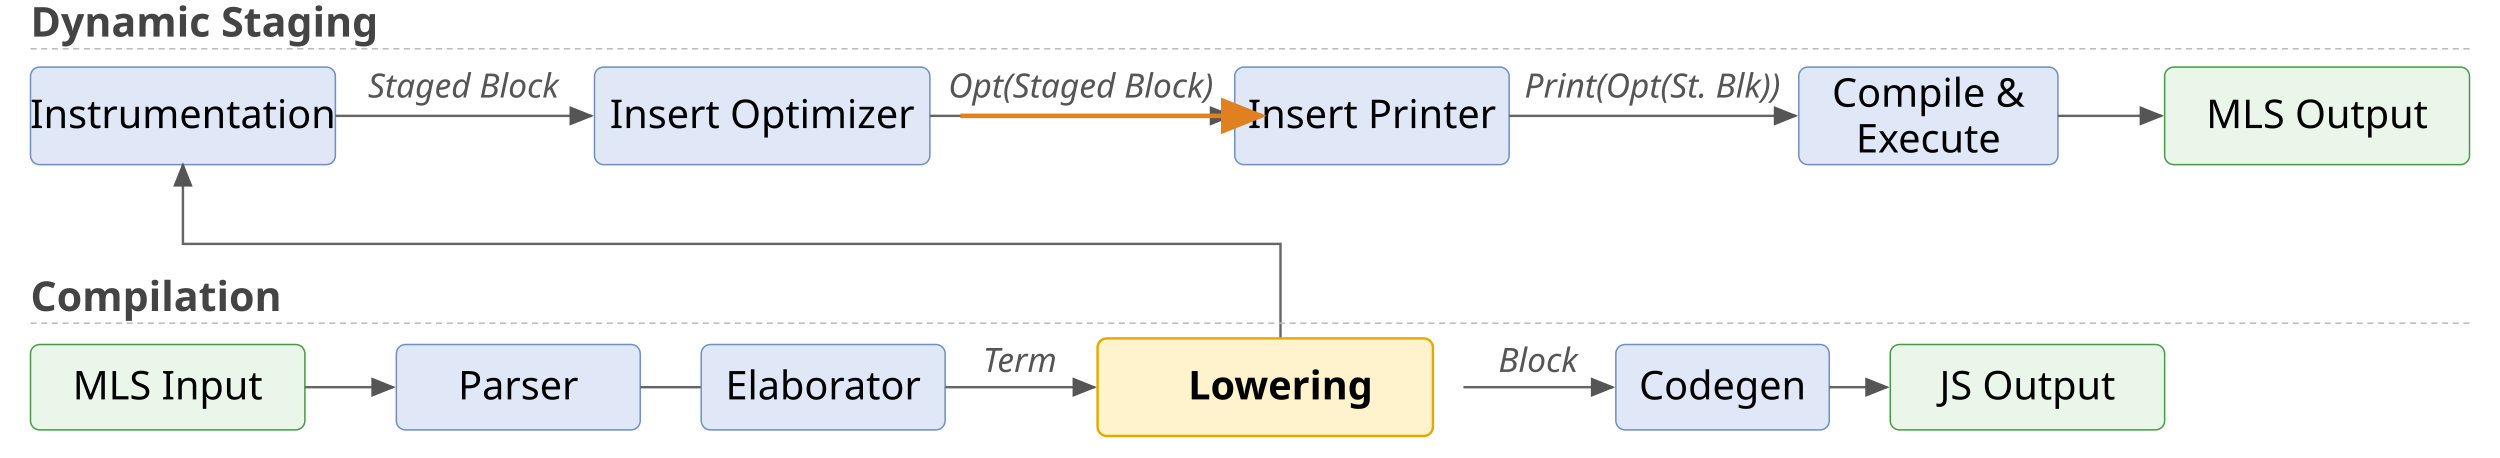
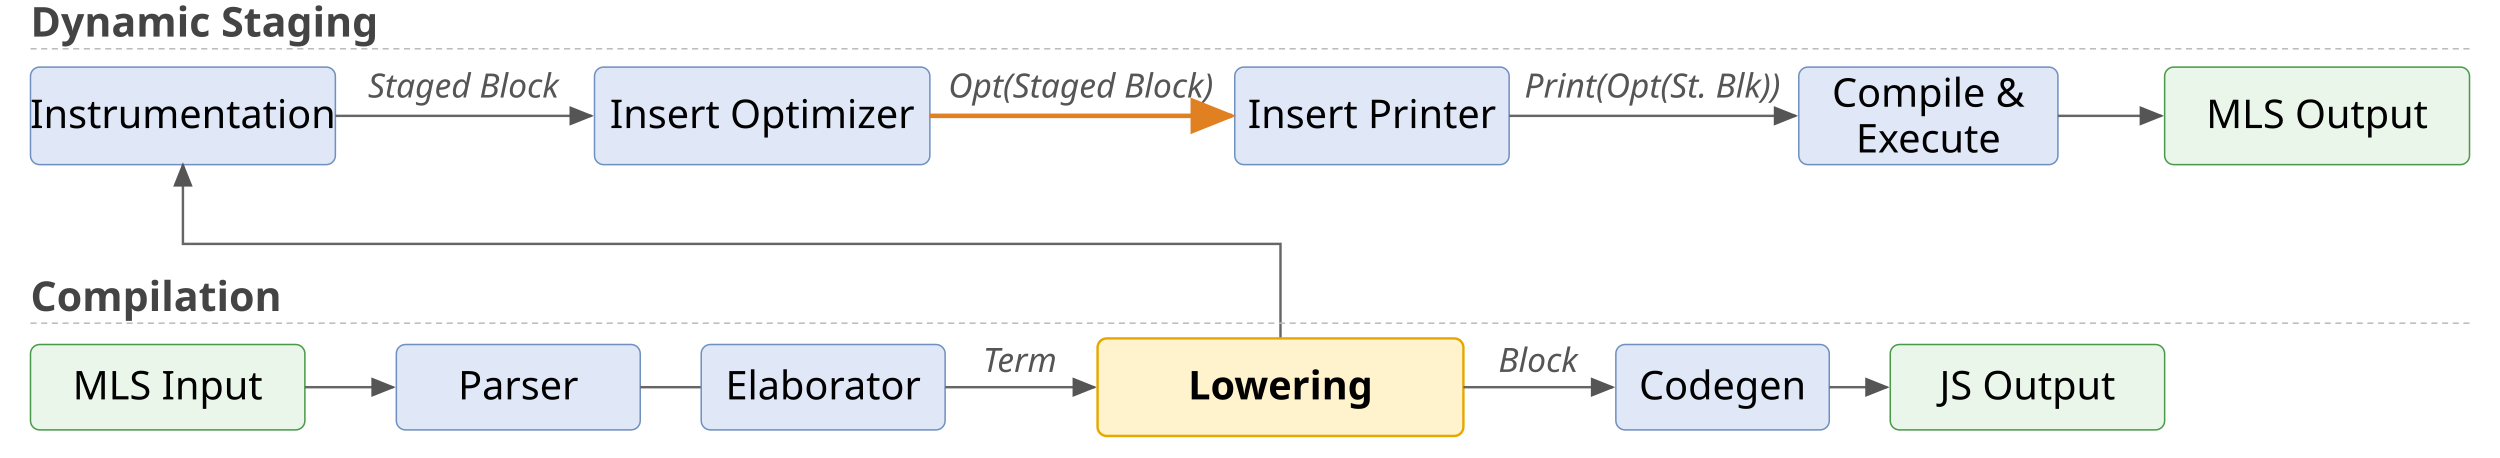
<svg xmlns="http://www.w3.org/2000/svg" viewBox="0 0 1640 300" font-family="sans-serif" xml:space="preserve">
  <defs>
    <marker id="a" markerWidth="10" markerHeight="8" refX="9" refY="4" orient="auto">
      <path d="M0,0 L0,8 L10,4 z" fill="#555" />
    </marker>
    <marker id="ah" markerWidth="10" markerHeight="8" refX="9" refY="4" orient="auto">
      <path d="M0,0 L0,8 L10,4 z" fill="#e08020" />
    </marker>
    <style>
      .mono { font-family: Menlo, Consolas, monospace; font-size: 30px; }
      .ttl  { font-weight: bold; font-size: 32px; }
      .lbl  { font-size: 22px; font-style: italic; fill: #555; }
      .row  { font-weight: bold; font-size: 27px; fill: #444; }
      .hl   { stroke: #e08020; stroke-width: 3; fill: none; }
      text  { font-size: 26px; }
    </style>
  </defs>
  <text x="20" y="24" class="row">Dynamic Staging</text>
  <line x1="20" y1="32" x2="1620" y2="32" stroke="#bbb" stroke-dasharray="4,3" />
  <rect x="20" y="44" width="200" height="64" rx="6" fill="#e0e8f8" stroke="#7090c0" />
  <text x="120" y="84" text-anchor="middle">Instrumentation</text>
  <rect x="390" y="44" width="220" height="64" rx="6" fill="#e0e8f8" stroke="#7090c0" />
  <text x="500" y="84" text-anchor="middle">Insert Optimizer</text>
  <rect x="810" y="44" width="180" height="64" rx="6" fill="#e0e8f8" stroke="#7090c0" />
  <text x="900" y="84" text-anchor="middle">Insert Printer</text>
  <rect x="1180" y="44" width="170" height="64" rx="6" fill="#e0e8f8" stroke="#7090c0" />
  <text x="1265" y="70" text-anchor="middle">Compile &amp;</text>
  <text x="1265" y="100" text-anchor="middle">Execute</text>
  <rect x="1420" y="44" width="200" height="64" rx="6" fill="#eaf6ea" stroke="#4a9a4a" />
  <text x="1520" y="84" text-anchor="middle" font-size="22">MLS Output</text>
  <line x1="220" y1="76" x2="388" y2="76" stroke="#666" stroke-width="1.6" marker-end="url(#a)" />
  <text x="304" y="64" text-anchor="middle" class="lbl">Staged Block</text>
  <line x1="610" y1="76" x2="808" y2="76" stroke="#666" stroke-width="1.6" marker-end="url(#a)" />
  <text x="709" y="64" text-anchor="middle" class="lbl">Opt(Staged Block)</text>
  <line x1="990" y1="76" x2="1178" y2="76" stroke="#666" stroke-width="1.6" marker-end="url(#a)" />
  <text x="1084" y="64" text-anchor="middle" class="lbl">Print(Opt(St. Blk))</text>
  <line x1="1350" y1="76" x2="1418" y2="76" stroke="#666" stroke-width="1.6" marker-end="url(#a)" />
  <path d="M 840 222 L 840 160 L 120 160 L 120 108" fill="none" stroke="#666" stroke-width="1.6" marker-end="url(#a)" />
  <text x="20" y="204" class="row">Compilation</text>
  <line x1="20" y1="212" x2="1620" y2="212" stroke="#bbb" stroke-dasharray="4,3" />
  <rect x="20" y="226" width="180" height="56" rx="6" fill="#eaf6ea" stroke="#4a9a4a" />
  <text x="110" y="262" text-anchor="middle">MLS Input</text>
  <line x1="200" y1="254" x2="258" y2="254" stroke="#666" stroke-width="1.6" marker-end="url(#a)" />
  <rect x="260" y="226" width="160" height="56" rx="6" fill="#e0e8f8" stroke="#7090c0" />
  <text x="340" y="262" text-anchor="middle">Parser</text>
  <line x1="420" y1="254" x2="478" y2="254" stroke="#666" stroke-width="1.6" marker-end="url(#a)" />
  <rect x="460" y="226" width="160" height="56" rx="6" fill="#e0e8f8" stroke="#7090c0" />
  <text x="540" y="262" text-anchor="middle">Elaborator</text>
  <line x1="620" y1="254" x2="718" y2="254" stroke="#666" stroke-width="1.6" marker-end="url(#a)" />
  <text x="669" y="244" text-anchor="middle" class="lbl">Term</text>
-   <rect x="720" y="222" width="220" height="64" rx="6" fill="#fff3cd" stroke="#e6a800" stroke-width="1.6" />
+   <rect x="720" y="222" width="240" height="64" rx="6" fill="#fff3cd" stroke="#e6a800" stroke-width="1.6" />
  <text x="840" y="262" text-anchor="middle" font-weight="bold">Lowering</text>
  <line x1="960" y1="254" x2="1058" y2="254" stroke="#666" stroke-width="1.6" marker-end="url(#a)" />
  <text x="1009" y="244" text-anchor="middle" class="lbl">Block</text>
  <rect x="1060" y="226" width="140" height="56" rx="6" fill="#e0e8f8" stroke="#7090c0" />
  <text x="1130" y="262" text-anchor="middle">Codegen</text>
  <line x1="1200" y1="254" x2="1238" y2="254" stroke="#666" stroke-width="1.6" marker-end="url(#a)" />
  <rect x="1240" y="226" width="180" height="56" rx="6" fill="#eaf6ea" stroke="#4a9a4a" />
  <text x="1330" y="262" text-anchor="middle">JS Output</text>
-   <line x1="630" y1="76" x2="828" y2="76" class="hl" marker-end="url(#ah)" />
+   <line x1="610" y1="76" x2="808" y2="76" class="hl" marker-end="url(#ah)" />
</svg>
